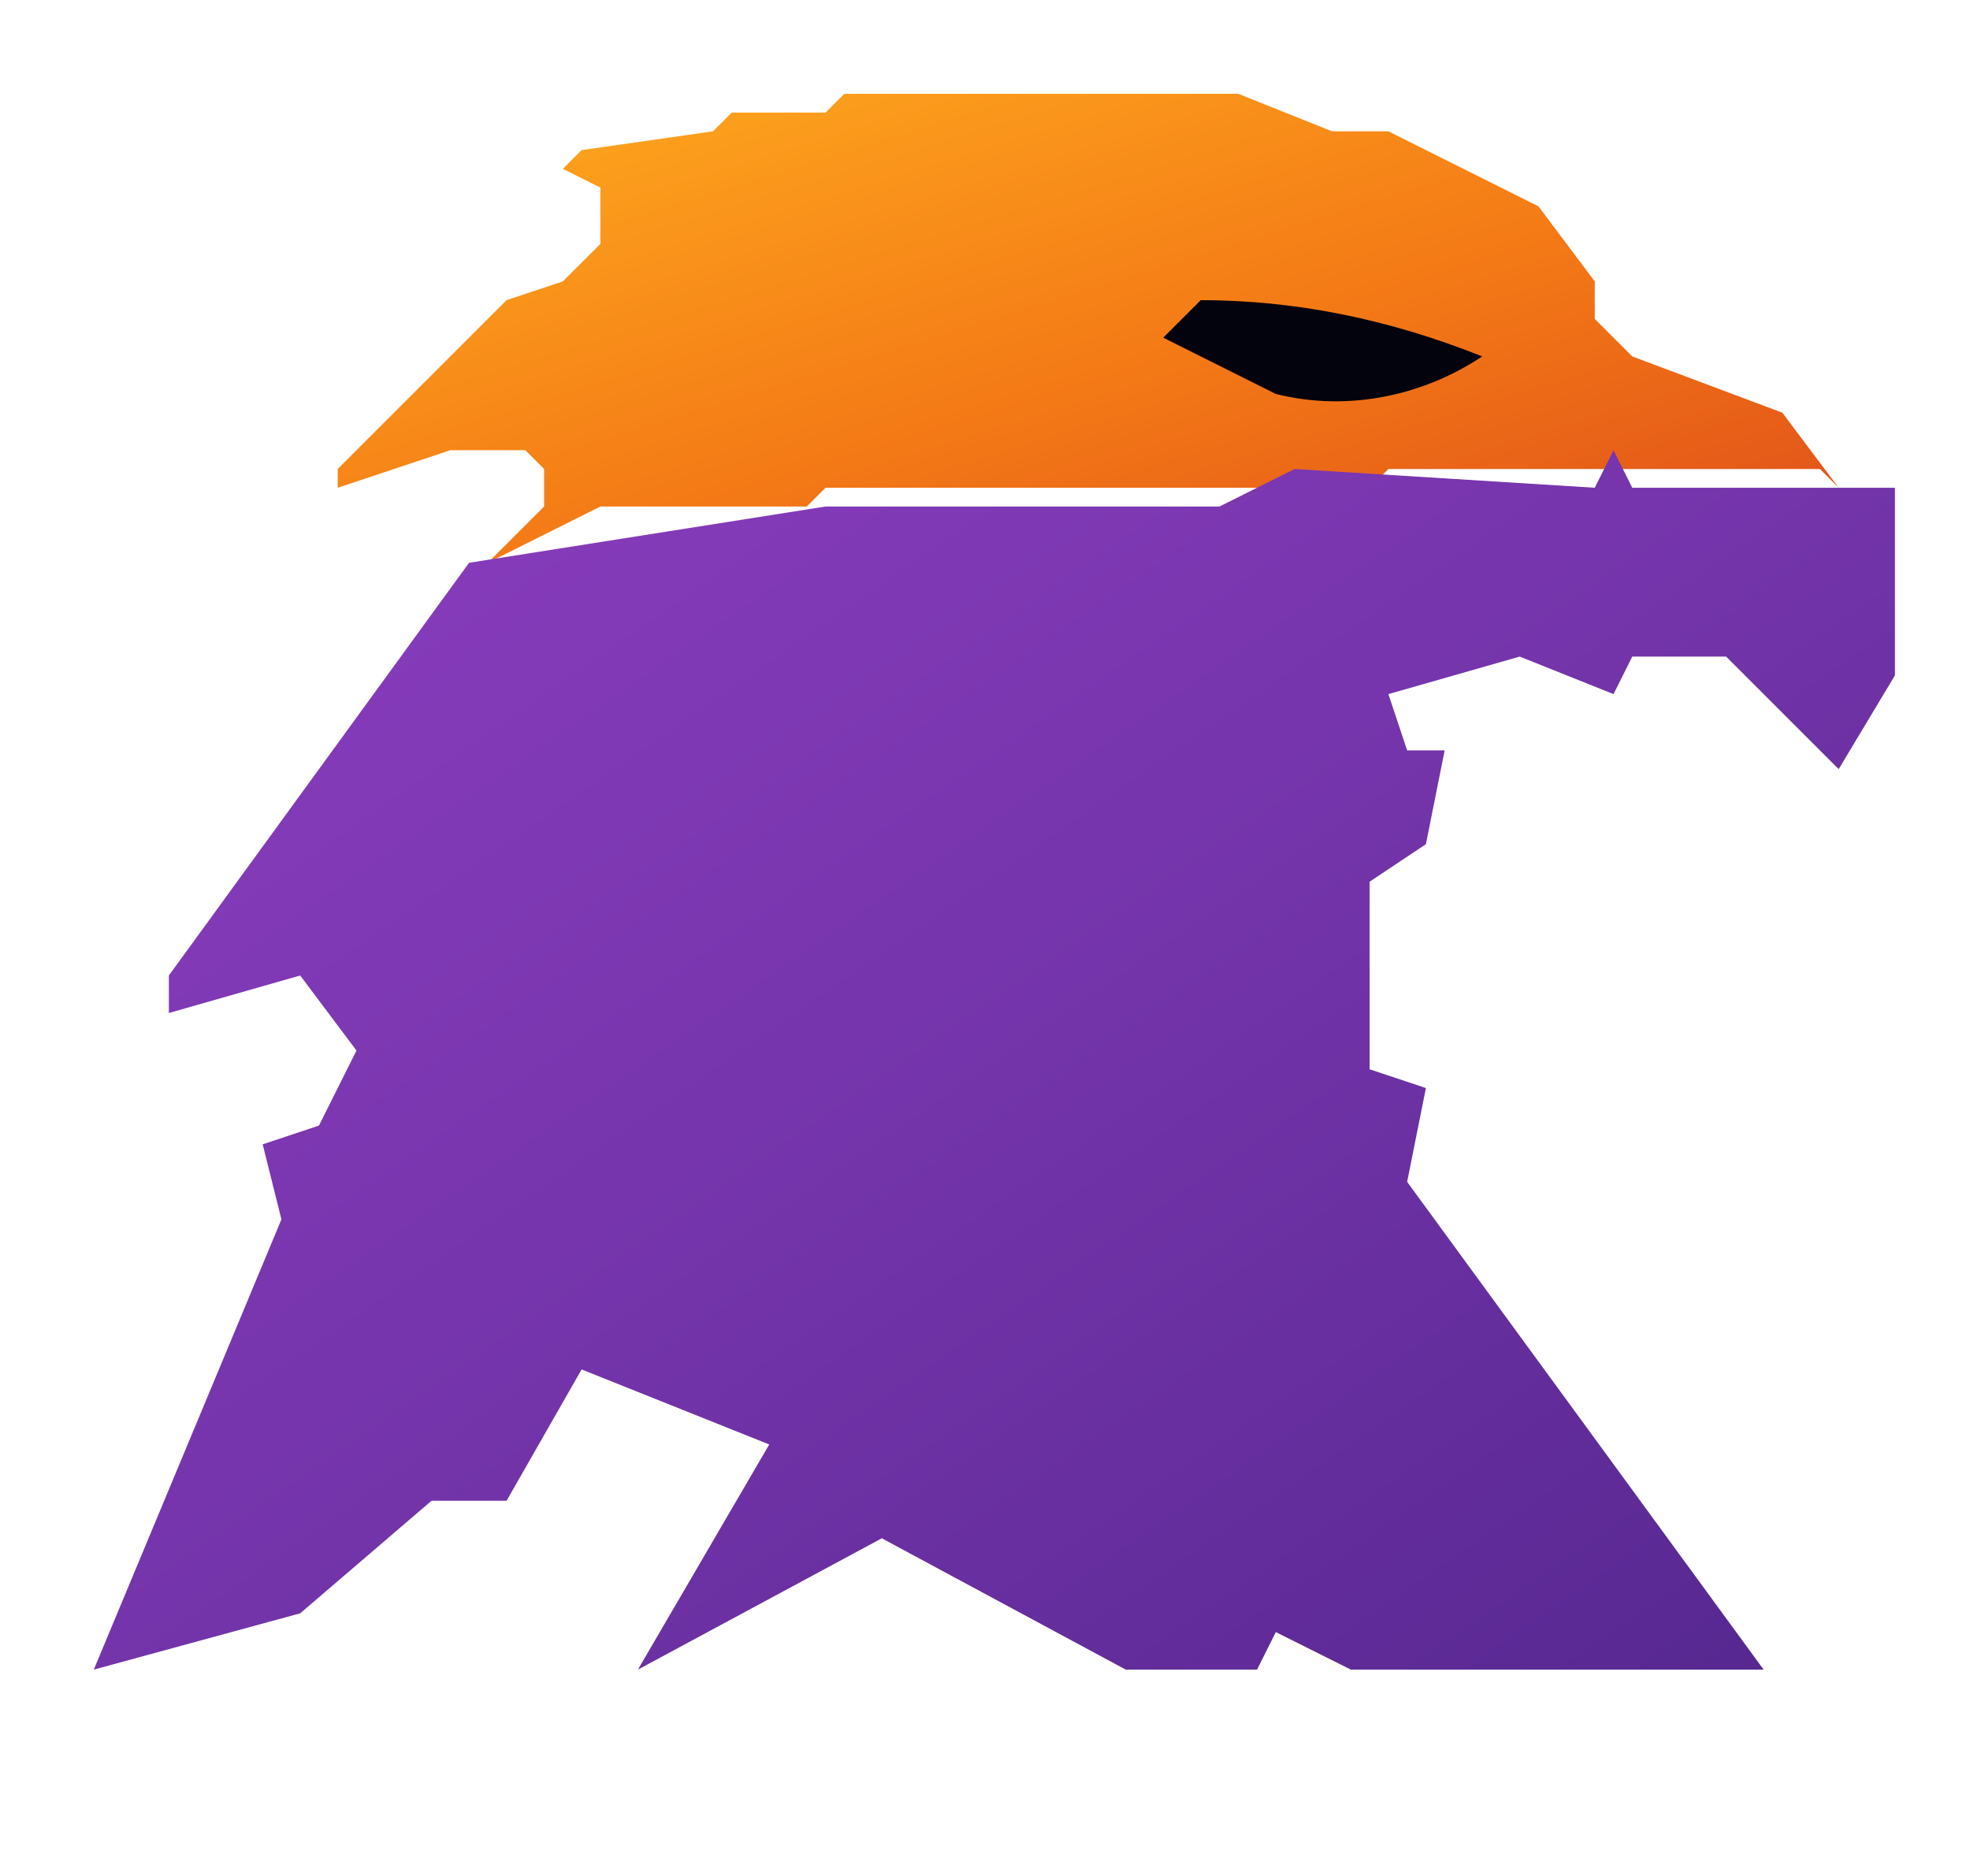
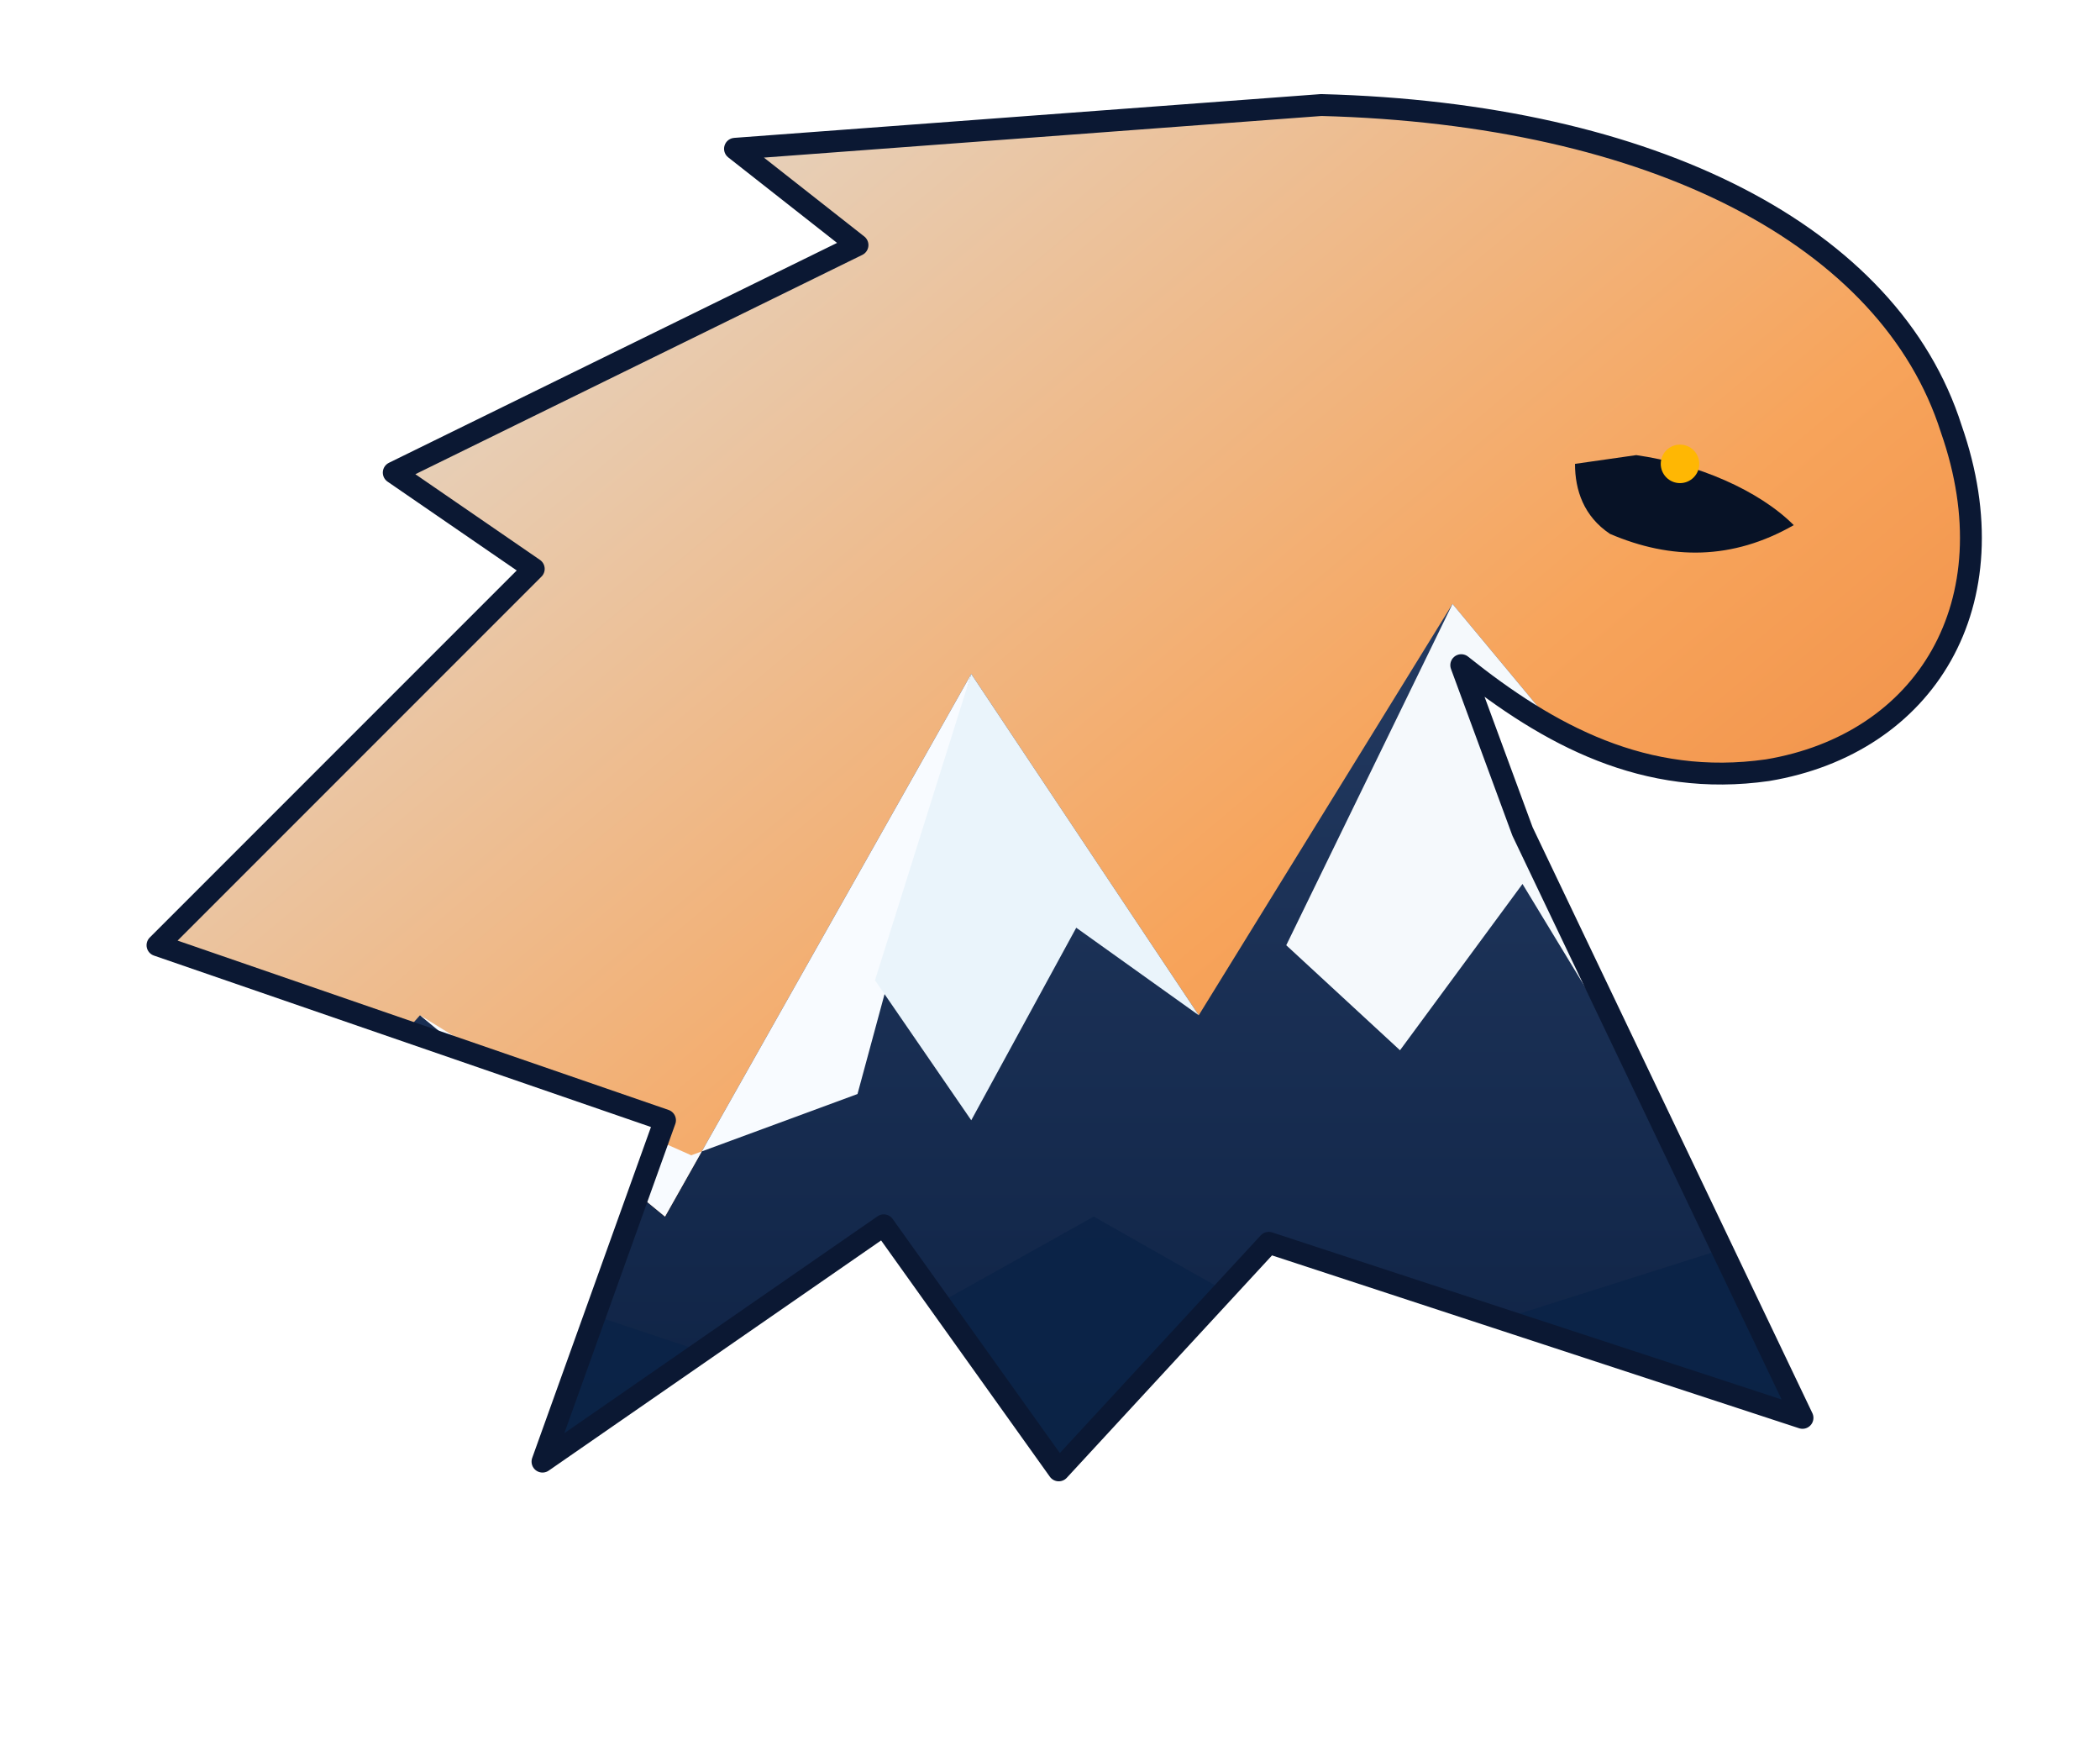
- <svg xmlns="http://www.w3.org/2000/svg" viewBox="45 30 105 100" role="img" aria-label="Shyena falcon">
+ <svg xmlns="http://www.w3.org/2000/svg" viewBox="0 0 240 200" role="img" aria-label="Shyena eagle mountain mark">
  <defs>
-     <linearGradient id="orange" x1="0" y1="0" x2="1" y2="1">
-       <stop offset="0" stop-color="#ffad1f" />
-       <stop offset=".55" stop-color="#f47a16" />
-       <stop offset="1" stop-color="#df4e1a" />
+     <clipPath id="eagle">
+       <path d="M18 108 61 65 45 54 98 28 84 17 151 12c38 1 65 15 72 37 7 20-3 36-21 39-14 2-25-4-35-12l7 19 32 67-61-20-24 26-20-28-39 27 14-39-58-20Z" />
+     </clipPath>
+     <linearGradient id="sky" x1="0" y1="0" x2="1" y2="1">
+       <stop offset="0" stop-color="#dbeefa" />
+       <stop offset=".55" stop-color="#f7a45b" />
+       <stop offset="1" stop-color="#e56a24" />
    </linearGradient>
-     <linearGradient id="purple" x1="0" y1="0" x2="1" y2="1">
-       <stop offset="0" stop-color="#8d3ec0" />
-       <stop offset=".55" stop-color="#7133a8" />
-       <stop offset="1" stop-color="#55278f" />
+     <linearGradient id="mountain" x1="0" y1="0" x2="0" y2="1">
+       <stop offset="0" stop-color="#233a61" />
+       <stop offset="1" stop-color="#071a3a" />
    </linearGradient>
  </defs>
-   <path d="M63 55L63 56L69 54L73 54L74 55L74 57L71 60L77 57L88 57L89 56L118 56L119 55L142 55L143 56L140 52L132 49L130 47L130 45L127 41L119 37L116 37L111 35L90 35L89 36L84 36L83 37L76 38L75 39L77 40L77 43L75 45L72 46Z" fill="url(#orange)" />
-   <path d="M146 56L132 56L131 54L130 56L114 55L110 57L89 57L70 60L54 82L54 84L61 82L64 86L62 90L59 91L60 95L50 119L61 116L68 110L72 110L76 103L86 107L79 119L92 112L105 119L112 119L113 117L117 119L139 119L120 93L121 88L118 87L118 77L121 75L122 70L120 70L119 67L126 65L131 67L132 65L137 65L143 71L146 66Z" fill="url(#purple)" />
-   <path d="M109 46C114 46 119 47 124 49C121 51 117 52 113 51C111 50 109 49 107 48Z" fill="#02030d" />
+   <g clip-path="url(#eagle)">
+     <rect width="240" height="200" fill="url(#sky)" />
+     <path d="M0 170 48 116 76 139 111 77 137 116 166 69 240 158V200H0Z" fill="url(#mountain)" />
+     <path d="m48 116 28 23 35-62-13 48-19 7-18-8Z" fill="#f8fbff" />
+     <path d="m111 77 26 39-14-10-12 22-11-16Z" fill="#eaf4fb" />
+     <path d="m166 69 74 89-49-29-17-28-14 19-13-12Z" fill="#f5f9fc" />
+     <path d="M0 176 61 148 91 158 125 139 155 156 196 143 240 171V200H0Z" fill="#0b2347" opacity=".92" />
+   </g>
+   <path d="M18 108 61 65 45 54 98 28 84 17 151 12c38 1 65 15 72 37 7 20-3 36-21 39-14 2-25-4-35-12l7 19 32 67-61-20-24 26-20-28-39 27 14-39-58-20Z" fill="none" stroke="#0b1833" stroke-width="2.5" stroke-linejoin="round" />
+   <path d="M187 52c7 1 14 4 18 8-7 4-14 4-21 1-3-2-4-5-4-8Z" fill="#071226" />
+   <circle cx="192" cy="53" r="2.2" fill="#ffb703" />
</svg>
